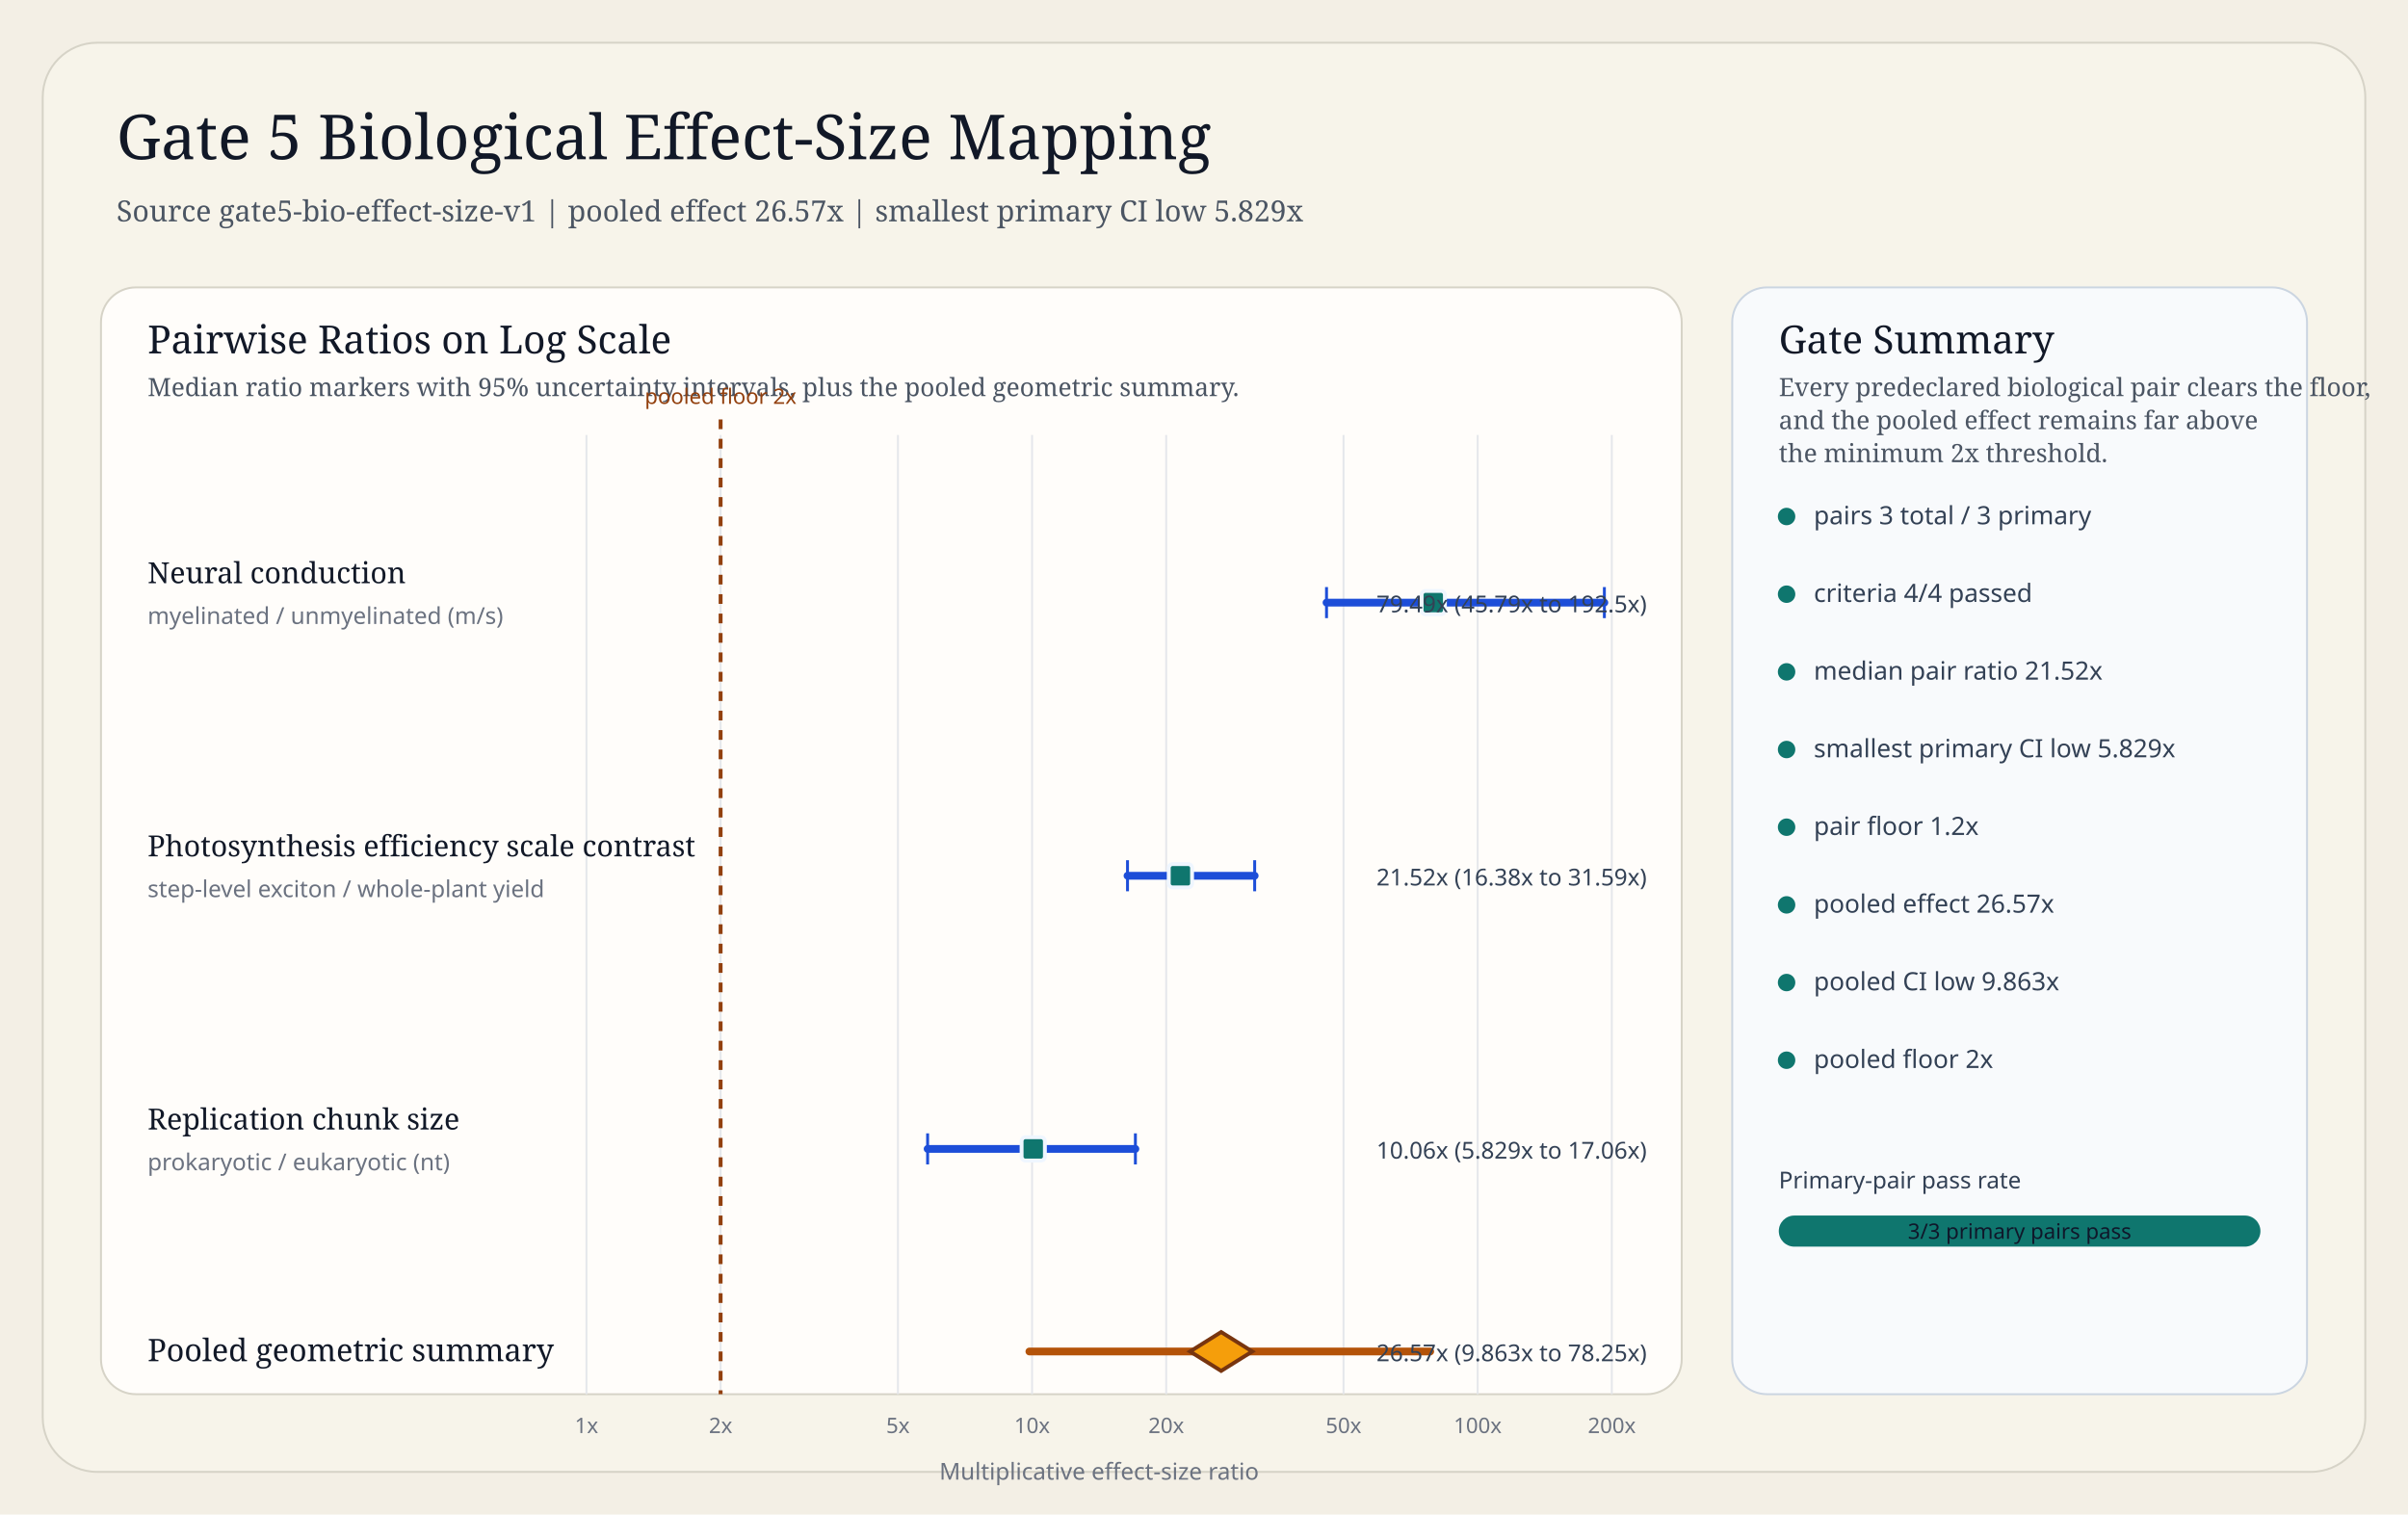
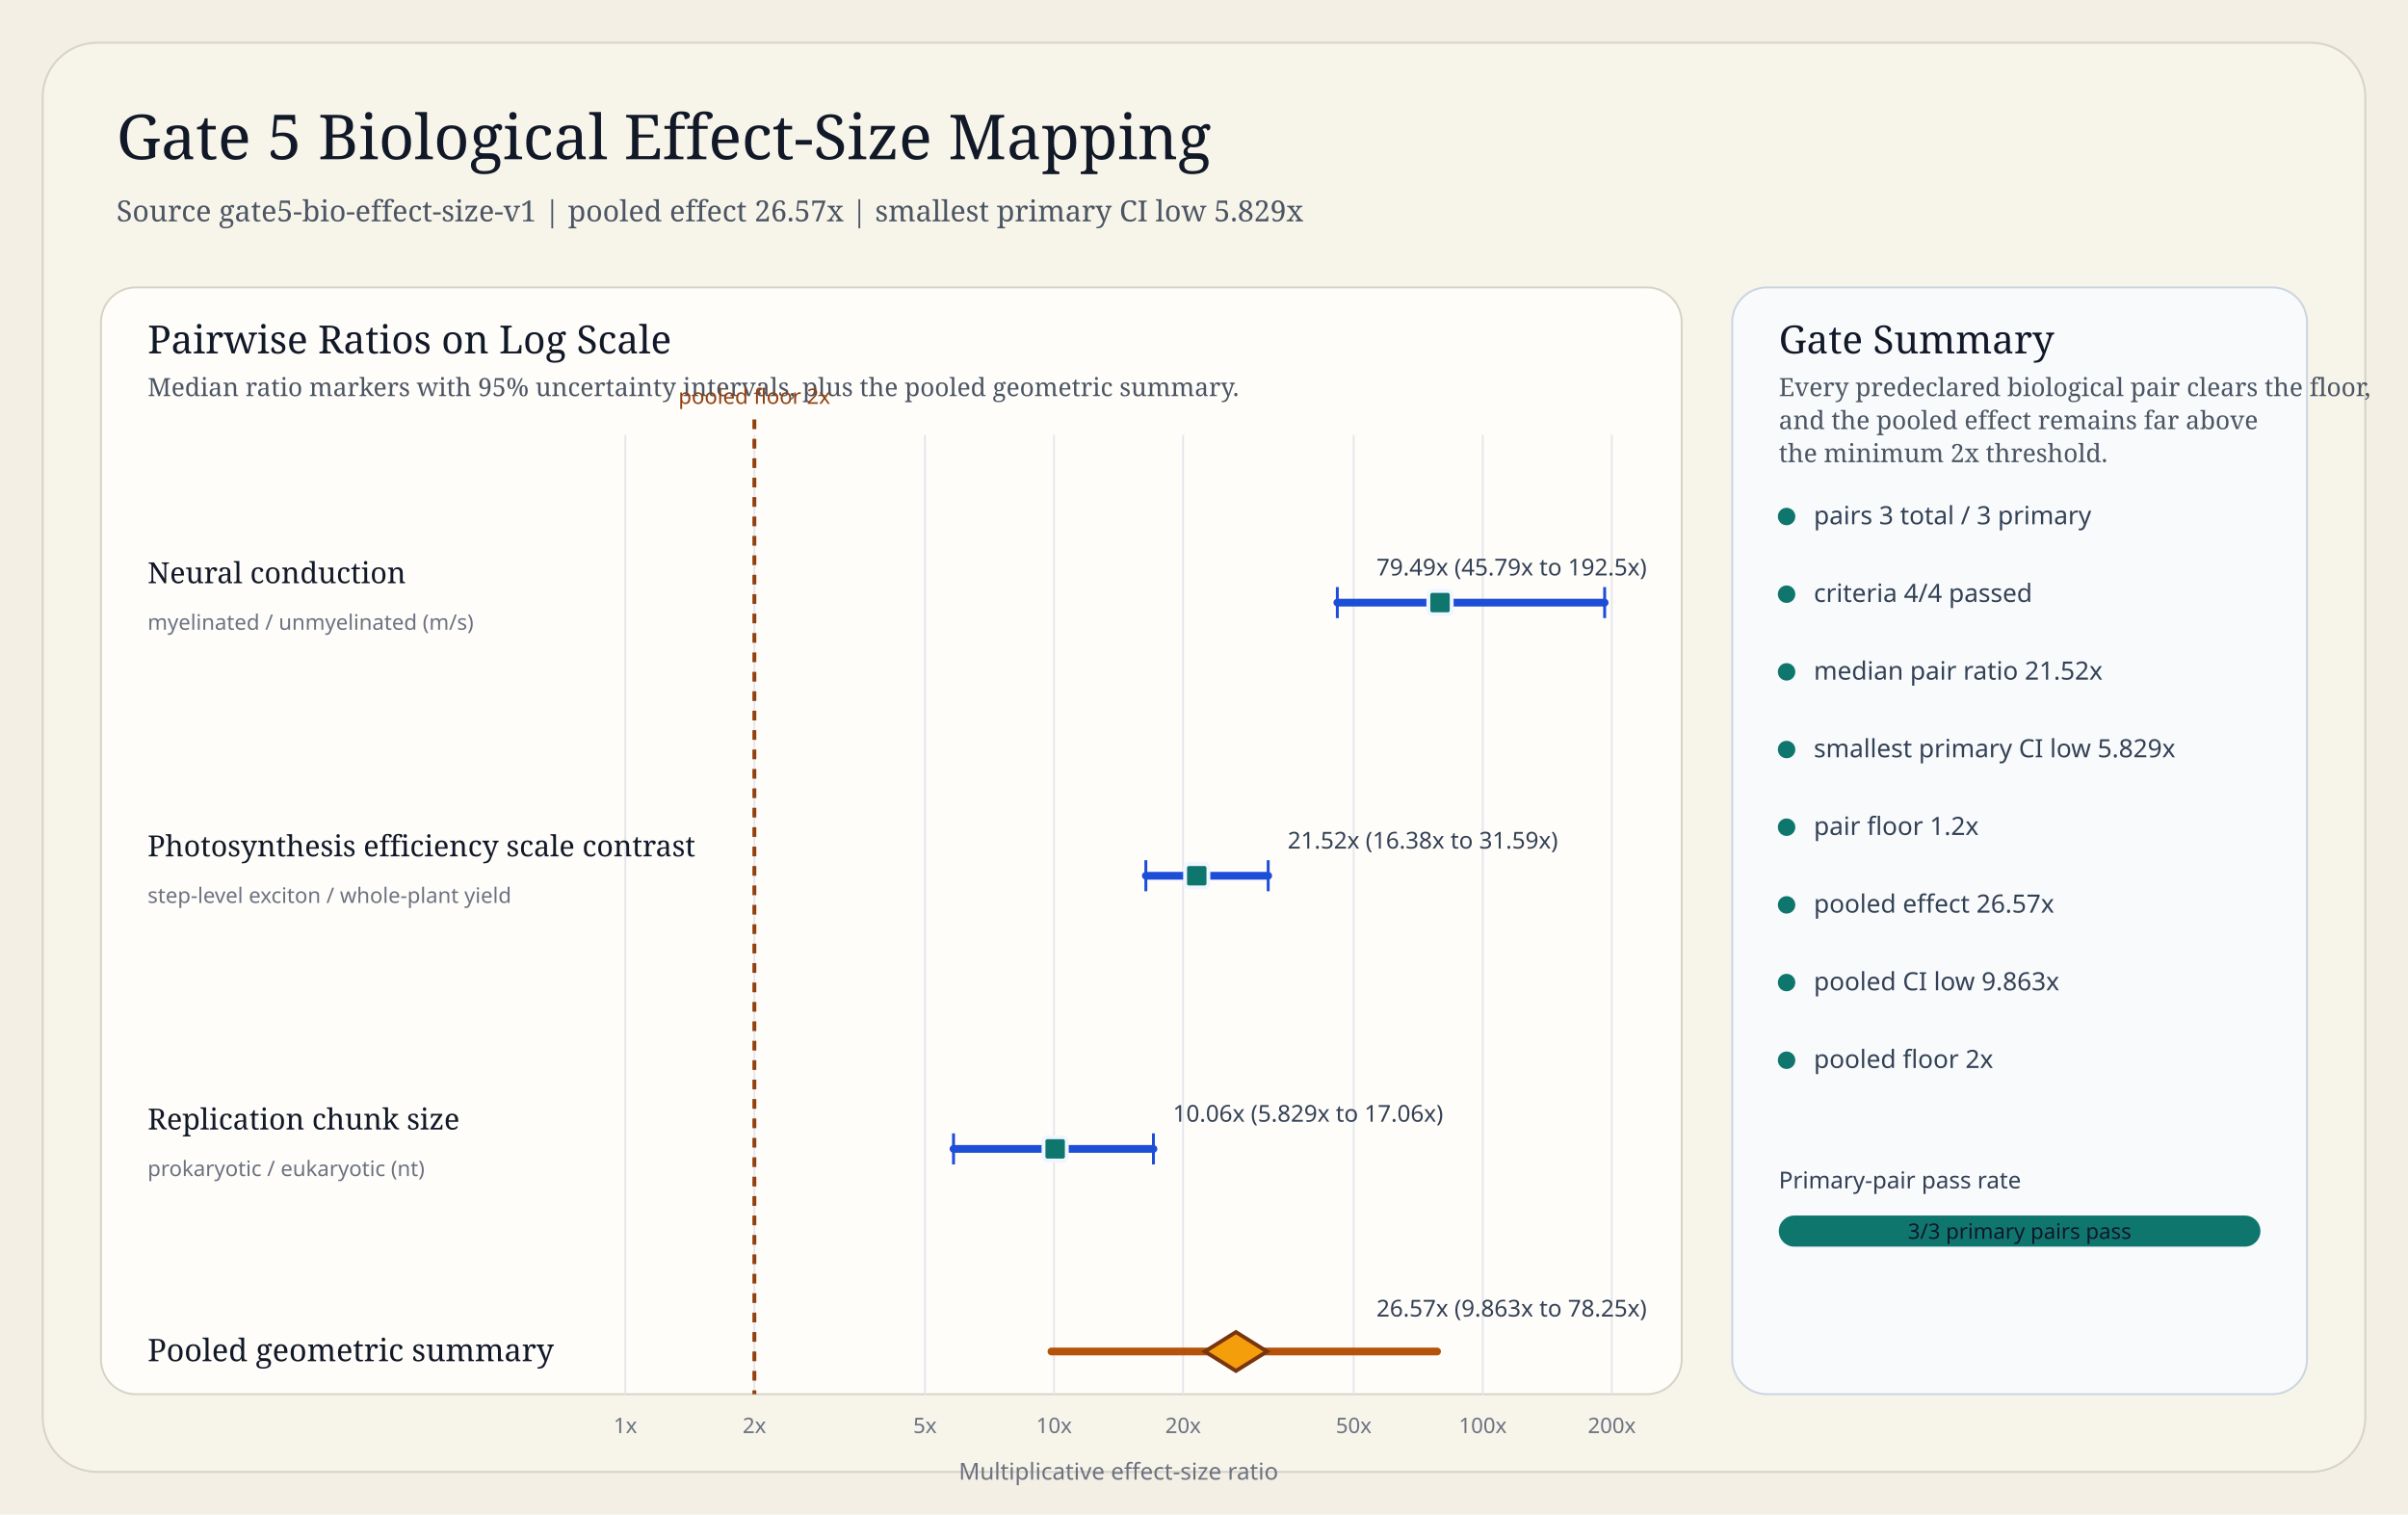
<svg xmlns="http://www.w3.org/2000/svg" width="1240" height="780" viewBox="0 0 1240 780" role="img" aria-labelledby="title desc">
  <rect width="1240" height="780" fill="#f3efe5" />
  <rect x="22" y="22" width="1196" height="736" rx="28" fill="#f7f4ea" stroke="#d6d3c7" />
  <text x="60" y="82" font-family="Georgia, serif" font-size="32" fill="#111827">Gate 5 Biological Effect-Size Mapping</text>
  <text x="60" y="114" font-family="Georgia, serif" font-size="15" fill="#4b5563">Source gate5-bio-effect-size-v1 | pooled effect 26.57x | smallest primary CI low 5.829x</text>
  <rect x="52" y="148" width="814" height="570" rx="18" fill="#fffdfa" stroke="#d6d3c7" />
  <text x="76" y="182" font-family="Georgia, serif" font-size="20" fill="#111827">Pairwise Ratios on Log Scale</text>
  <text x="76" y="204" font-family="Georgia, serif" font-size="13" fill="#4b5563">Median ratio markers with 95% uncertainty intervals, plus the pooled geometric summary.</text>
-   <line x1="302" y1="224" x2="302" y2="718" stroke="#e5e7eb" stroke-width="1" />
-   <text x="302" y="738" text-anchor="middle" font-family="system-ui, sans-serif" font-size="11" fill="#6b7280">1x</text>
-   <line x1="371.075" y1="224" x2="371.075" y2="718" stroke="#e5e7eb" stroke-width="1" />
-   <text x="371.075" y="738" text-anchor="middle" font-family="system-ui, sans-serif" font-size="11" fill="#6b7280">2x</text>
-   <line x1="462.387" y1="224" x2="462.387" y2="718" stroke="#e5e7eb" stroke-width="1" />
-   <text x="462.387" y="738" text-anchor="middle" font-family="system-ui, sans-serif" font-size="11" fill="#6b7280">5x</text>
-   <line x1="531.462" y1="224" x2="531.462" y2="718" stroke="#e5e7eb" stroke-width="1" />
-   <text x="531.462" y="738" text-anchor="middle" font-family="system-ui, sans-serif" font-size="11" fill="#6b7280">10x</text>
-   <line x1="600.538" y1="224" x2="600.538" y2="718" stroke="#e5e7eb" stroke-width="1" />
-   <text x="600.538" y="738" text-anchor="middle" font-family="system-ui, sans-serif" font-size="11" fill="#6b7280">20x</text>
-   <line x1="691.85" y1="224" x2="691.85" y2="718" stroke="#e5e7eb" stroke-width="1" />
-   <text x="691.85" y="738" text-anchor="middle" font-family="system-ui, sans-serif" font-size="11" fill="#6b7280">50x</text>
-   <line x1="760.925" y1="224" x2="760.925" y2="718" stroke="#e5e7eb" stroke-width="1" />
-   <text x="760.925" y="738" text-anchor="middle" font-family="system-ui, sans-serif" font-size="11" fill="#6b7280">100x</text>
+   <line x1="322" y1="224" x2="322" y2="718" stroke="#e5e7eb" stroke-width="1" />
+   <text x="322" y="738" text-anchor="middle" font-family="system-ui, sans-serif" font-size="11" fill="#6b7280">1x</text>
+   <line x1="388.459" y1="224" x2="388.459" y2="718" stroke="#e5e7eb" stroke-width="1" />
+   <text x="388.459" y="738" text-anchor="middle" font-family="system-ui, sans-serif" font-size="11" fill="#6b7280">2x</text>
+   <line x1="476.312" y1="224" x2="476.312" y2="718" stroke="#e5e7eb" stroke-width="1" />
+   <text x="476.312" y="738" text-anchor="middle" font-family="system-ui, sans-serif" font-size="11" fill="#6b7280">5x</text>
+   <line x1="542.771" y1="224" x2="542.771" y2="718" stroke="#e5e7eb" stroke-width="1" />
+   <text x="542.771" y="738" text-anchor="middle" font-family="system-ui, sans-serif" font-size="11" fill="#6b7280">10x</text>
+   <line x1="609.229" y1="224" x2="609.229" y2="718" stroke="#e5e7eb" stroke-width="1" />
+   <text x="609.229" y="738" text-anchor="middle" font-family="system-ui, sans-serif" font-size="11" fill="#6b7280">20x</text>
+   <line x1="697.083" y1="224" x2="697.083" y2="718" stroke="#e5e7eb" stroke-width="1" />
+   <text x="697.083" y="738" text-anchor="middle" font-family="system-ui, sans-serif" font-size="11" fill="#6b7280">50x</text>
+   <line x1="763.541" y1="224" x2="763.541" y2="718" stroke="#e5e7eb" stroke-width="1" />
+   <text x="763.541" y="738" text-anchor="middle" font-family="system-ui, sans-serif" font-size="11" fill="#6b7280">100x</text>
  <line x1="830" y1="224" x2="830" y2="718" stroke="#e5e7eb" stroke-width="1" />
  <text x="830" y="738" text-anchor="middle" font-family="system-ui, sans-serif" font-size="11" fill="#6b7280">200x</text>
-   <line x1="371.075" y1="216" x2="371.075" y2="718" stroke="#92400e" stroke-width="2" stroke-dasharray="5 5" />
-   <text x="371.075" y="208" text-anchor="middle" font-family="system-ui, sans-serif" font-size="11" fill="#92400e">pooled floor 2x</text>
+   <line x1="388.459" y1="216" x2="388.459" y2="718" stroke="#92400e" stroke-width="2" stroke-dasharray="5 5" />
+   <text x="388.459" y="208" text-anchor="middle" font-family="system-ui, sans-serif" font-size="11" fill="#92400e">pooled floor 2x</text>
  <text x="76" y="300.333" font-family="Georgia, serif" font-size="15" fill="#111827">Neural conduction</text>
-   <text x="76" y="321.333" font-family="system-ui, sans-serif" font-size="12" fill="#6b7280">myelinated / unmyelinated (m/s)</text>
-   <line x1="683.095" y1="310.333" x2="826.171" y2="310.333" stroke="#1d4ed8" stroke-width="4" stroke-linecap="round" />
-   <line x1="683.095" y1="302.333" x2="683.095" y2="318.333" stroke="#1d4ed8" stroke-width="1.5" />
-   <line x1="826.171" y1="302.333" x2="826.171" y2="318.333" stroke="#1d4ed8" stroke-width="1.5" />
-   <rect x="732.055" y="304.333" width="12" height="12" rx="2" fill="#0f766e" stroke="#eff6ff" stroke-width="2" />
-   <text x="848" y="315.333" text-anchor="end" font-family="system-ui, sans-serif" font-size="12" fill="#334155">79.49x (45.79x to 192.5x)</text>
+   <text x="76" y="324.333" font-family="system-ui, sans-serif" font-size="11" fill="#6b7280">myelinated / unmyelinated (m/s)</text>
+   <line x1="688.659" y1="310.333" x2="826.316" y2="310.333" stroke="#1d4ed8" stroke-width="4" stroke-linecap="round" />
+   <line x1="688.659" y1="302.333" x2="688.659" y2="318.333" stroke="#1d4ed8" stroke-width="1.5" />
+   <line x1="826.316" y1="302.333" x2="826.316" y2="318.333" stroke="#1d4ed8" stroke-width="1.5" />
+   <rect x="735.538" y="304.333" width="12" height="12" rx="2" fill="#0f766e" stroke="#eff6ff" stroke-width="2" />
+   <text x="848" y="296.333" text-anchor="end" font-family="system-ui, sans-serif" font-size="12" fill="#334155">79.49x (45.79x to 192.5x)</text>
  <text x="76" y="441" font-family="Georgia, serif" font-size="15" fill="#111827">Photosynthesis efficiency scale contrast</text>
-   <text x="76" y="462" font-family="system-ui, sans-serif" font-size="12" fill="#6b7280">step-level exciton / whole-plant yield</text>
-   <line x1="580.612" y1="451" x2="646.092" y2="451" stroke="#1d4ed8" stroke-width="4" stroke-linecap="round" />
-   <line x1="580.612" y1="443" x2="580.612" y2="459" stroke="#1d4ed8" stroke-width="1.5" />
-   <line x1="646.092" y1="443" x2="646.092" y2="459" stroke="#1d4ed8" stroke-width="1.5" />
-   <rect x="601.854" y="445" width="12" height="12" rx="2" fill="#0f766e" stroke="#eff6ff" stroke-width="2" />
-   <text x="848" y="456" text-anchor="end" font-family="system-ui, sans-serif" font-size="12" fill="#334155">21.52x (16.38x to 31.59x)</text>
+   <text x="76" y="465" font-family="system-ui, sans-serif" font-size="11" fill="#6b7280">step-level exciton / whole-plant yield</text>
+   <line x1="590.058" y1="451" x2="653.058" y2="451" stroke="#1d4ed8" stroke-width="4" stroke-linecap="round" />
+   <line x1="590.058" y1="443" x2="590.058" y2="459" stroke="#1d4ed8" stroke-width="1.5" />
+   <line x1="653.058" y1="443" x2="653.058" y2="459" stroke="#1d4ed8" stroke-width="1.5" />
+   <rect x="610.269" y="445" width="12" height="12" rx="2" fill="#0f766e" stroke="#eff6ff" stroke-width="2" />
+   <text x="663.058" y="437" text-anchor="start" font-family="system-ui, sans-serif" font-size="12" fill="#334155">21.52x (16.38x to 31.59x)</text>
  <text x="76" y="581.667" font-family="Georgia, serif" font-size="15" fill="#111827">Replication chunk size</text>
-   <text x="76" y="602.667" font-family="system-ui, sans-serif" font-size="12" fill="#6b7280">prokaryotic / eukaryotic (nt)</text>
-   <line x1="477.675" y1="591.667" x2="584.671" y2="591.667" stroke="#1d4ed8" stroke-width="4" stroke-linecap="round" />
-   <line x1="477.675" y1="583.667" x2="477.675" y2="599.667" stroke="#1d4ed8" stroke-width="1.5" />
-   <line x1="584.671" y1="583.667" x2="584.671" y2="599.667" stroke="#1d4ed8" stroke-width="1.5" />
-   <rect x="526.066" y="585.667" width="12" height="12" rx="2" fill="#0f766e" stroke="#eff6ff" stroke-width="2" />
-   <text x="848" y="596.667" text-anchor="end" font-family="system-ui, sans-serif" font-size="12" fill="#334155">10.06x (5.829x to 17.06x)</text>
+   <text x="76" y="605.667" font-family="system-ui, sans-serif" font-size="11" fill="#6b7280">prokaryotic / eukaryotic (nt)</text>
+   <line x1="491.02" y1="591.667" x2="593.964" y2="591.667" stroke="#1d4ed8" stroke-width="4" stroke-linecap="round" />
+   <line x1="491.02" y1="583.667" x2="491.02" y2="599.667" stroke="#1d4ed8" stroke-width="1.5" />
+   <line x1="593.964" y1="583.667" x2="593.964" y2="599.667" stroke="#1d4ed8" stroke-width="1.5" />
+   <rect x="537.351" y="585.667" width="12" height="12" rx="2" fill="#0f766e" stroke="#eff6ff" stroke-width="2" />
+   <text x="603.964" y="577.667" text-anchor="start" font-family="system-ui, sans-serif" font-size="12" fill="#334155">10.06x (5.829x to 17.06x)</text>
  <text x="76" y="701" font-family="Georgia, serif" font-size="16" fill="#111827">Pooled geometric summary</text>
-   <line x1="530.083" y1="696" x2="736.49" y2="696" stroke="#b45309" stroke-width="4" stroke-linecap="round" />
-   <polygon points="628.83,686 644.83,696 628.83,706 612.83,696" fill="#f59e0b" stroke="#78350f" stroke-width="2" />
-   <text x="848" y="701" text-anchor="end" font-family="system-ui, sans-serif" font-size="12" fill="#334155">26.57x (9.863x to 78.25x)</text>
-   <text x="566" y="762" text-anchor="middle" font-family="system-ui, sans-serif" font-size="12" fill="#6b7280">Multiplicative effect-size ratio</text>
+   <line x1="541.443" y1="696" x2="740.032" y2="696" stroke="#b45309" stroke-width="4" stroke-linecap="round" />
+   <polygon points="636.45,686 652.45,696 636.45,706 620.45,696" fill="#f59e0b" stroke="#78350f" stroke-width="2" />
+   <text x="848" y="678" text-anchor="end" font-family="system-ui, sans-serif" font-size="12" fill="#334155">26.57x (9.863x to 78.25x)</text>
+   <text x="576" y="762" text-anchor="middle" font-family="system-ui, sans-serif" font-size="12" fill="#6b7280">Multiplicative effect-size ratio</text>
  <rect x="892" y="148" width="296" height="570" rx="18" fill="#f8fafc" stroke="#cbd5e1" />
  <text x="916" y="182" font-family="Georgia, serif" font-size="20" fill="#111827">Gate Summary</text>
  <text x="916" y="204" text-anchor="start" font-family="Georgia, serif" font-size="13" fill="#4b5563">
    <tspan x="916" dy="0">Every predeclared biological pair clears the floor,</tspan>
    <tspan x="916" dy="17">and the pooled effect remains far above</tspan>
    <tspan x="916" dy="17">the minimum 2x threshold.</tspan>
  </text>
  <circle cx="920" cy="266" r="4.5" fill="#0f766e" />
  <text x="934" y="270" font-family="system-ui, sans-serif" font-size="13" fill="#334155">pairs 3 total / 3 primary</text>
  <circle cx="920" cy="306" r="4.5" fill="#0f766e" />
  <text x="934" y="310" font-family="system-ui, sans-serif" font-size="13" fill="#334155">criteria 4/4 passed</text>
  <circle cx="920" cy="346" r="4.5" fill="#0f766e" />
  <text x="934" y="350" font-family="system-ui, sans-serif" font-size="13" fill="#334155">median pair ratio 21.52x</text>
  <circle cx="920" cy="386" r="4.5" fill="#0f766e" />
  <text x="934" y="390" font-family="system-ui, sans-serif" font-size="13" fill="#334155">smallest primary CI low 5.829x</text>
  <circle cx="920" cy="426" r="4.5" fill="#0f766e" />
  <text x="934" y="430" font-family="system-ui, sans-serif" font-size="13" fill="#334155">pair floor 1.2x</text>
  <circle cx="920" cy="466" r="4.5" fill="#0f766e" />
  <text x="934" y="470" font-family="system-ui, sans-serif" font-size="13" fill="#334155">pooled effect 26.57x</text>
  <circle cx="920" cy="506" r="4.5" fill="#0f766e" />
  <text x="934" y="510" font-family="system-ui, sans-serif" font-size="13" fill="#334155">pooled CI low 9.863x</text>
  <circle cx="920" cy="546" r="4.5" fill="#0f766e" />
  <text x="934" y="550" font-family="system-ui, sans-serif" font-size="13" fill="#334155">pooled floor 2x</text>
  <text x="916" y="612" font-family="system-ui, sans-serif" font-size="12" fill="#334155">Primary-pair pass rate</text>
  <rect x="916" y="626" width="248" height="16" rx="8" fill="#e2e8f0" />
  <rect x="916" y="626" width="248" height="16" rx="8" fill="#0f766e" />
  <text x="1040" y="638" text-anchor="middle" font-family="system-ui, sans-serif" font-size="11" fill="#0f172a">3/3 primary pairs pass</text>
</svg>
